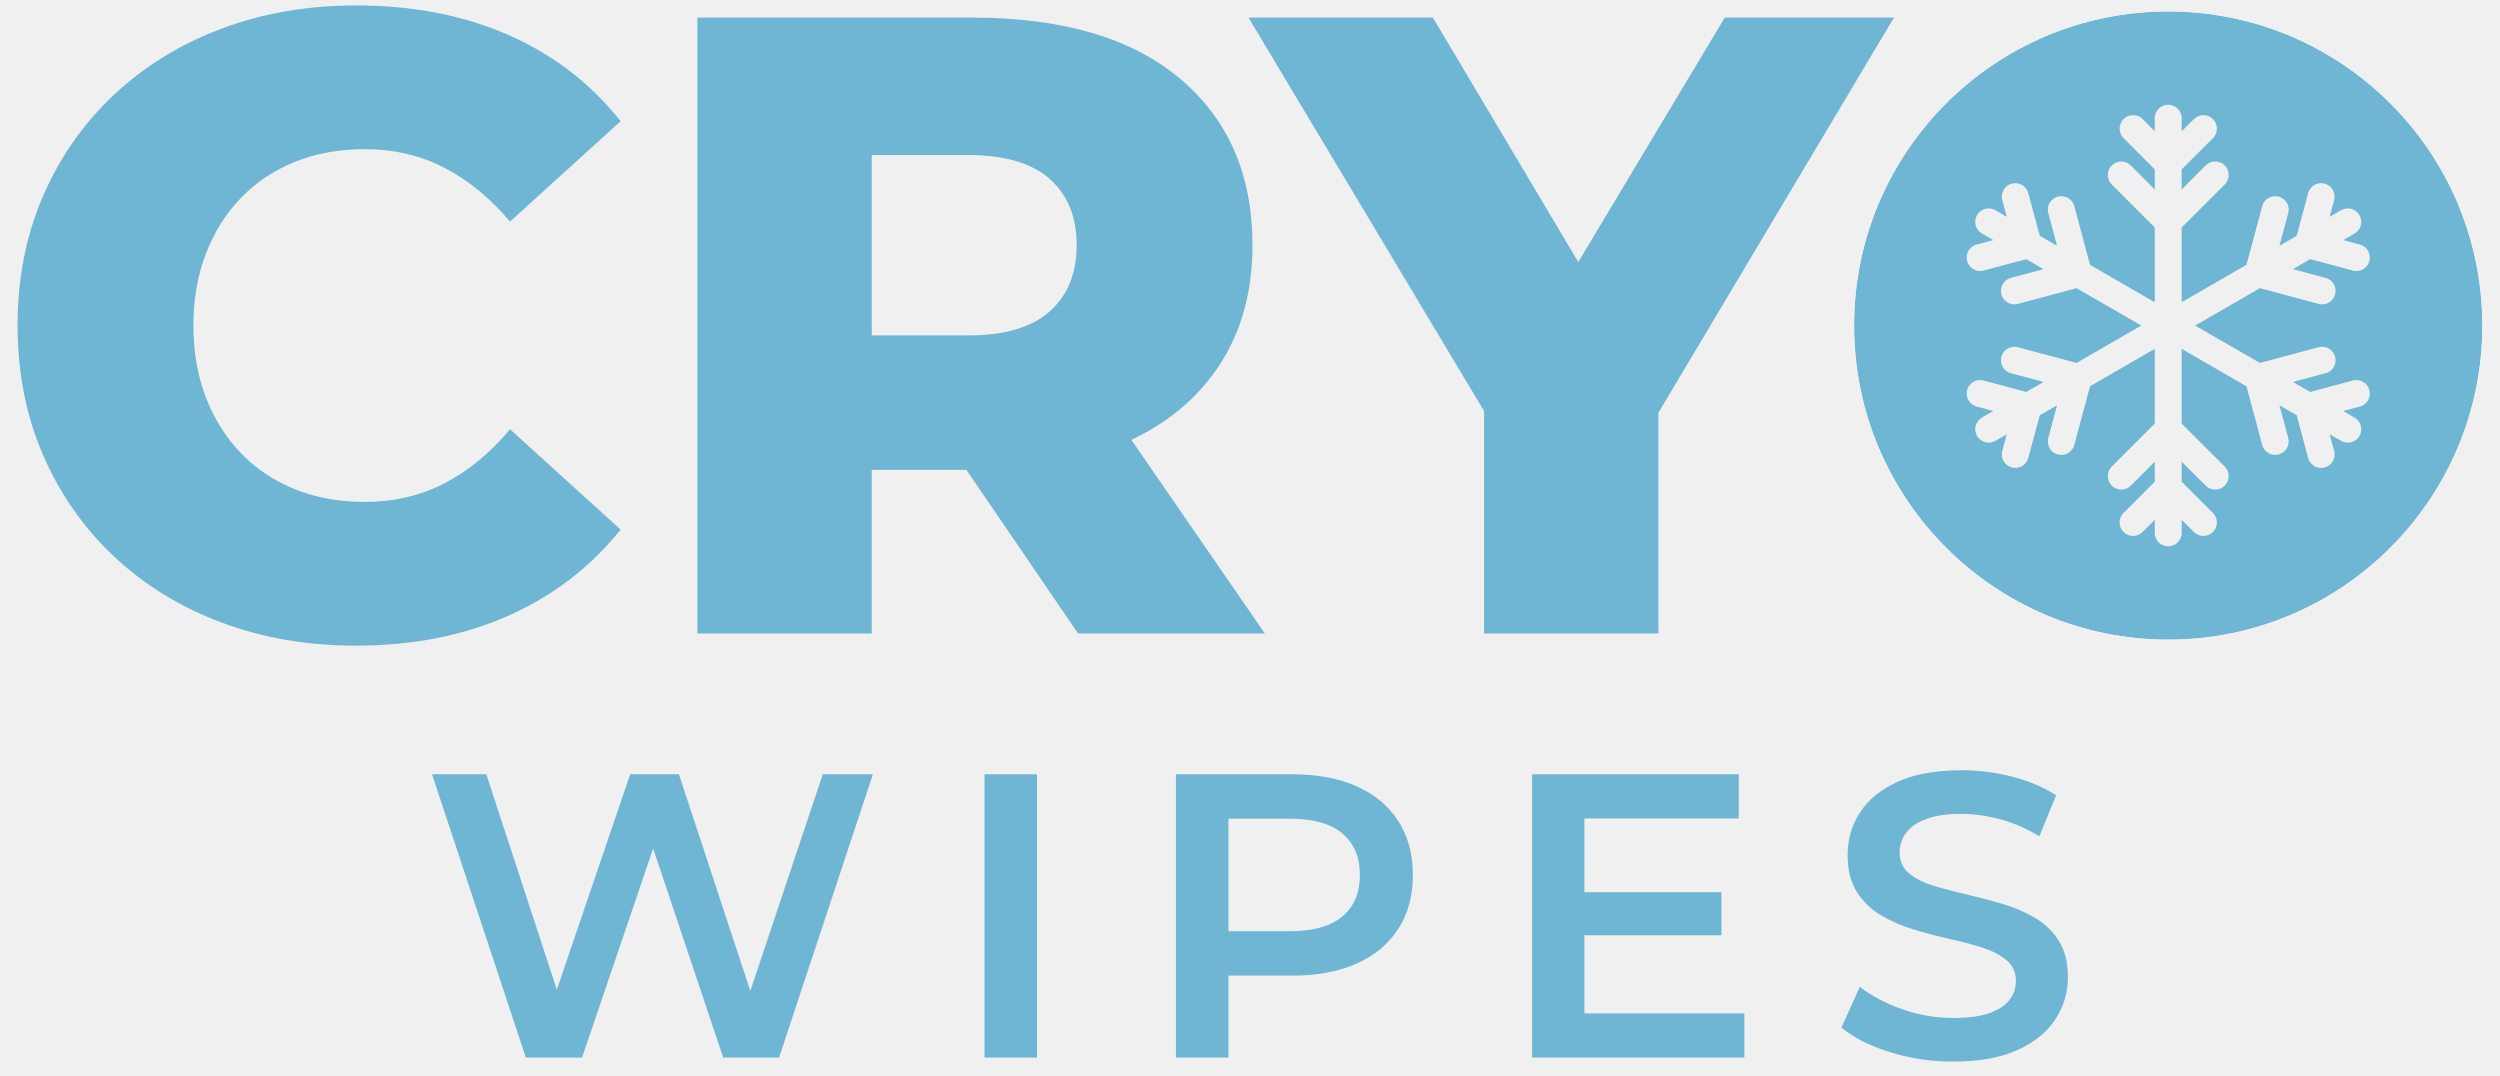
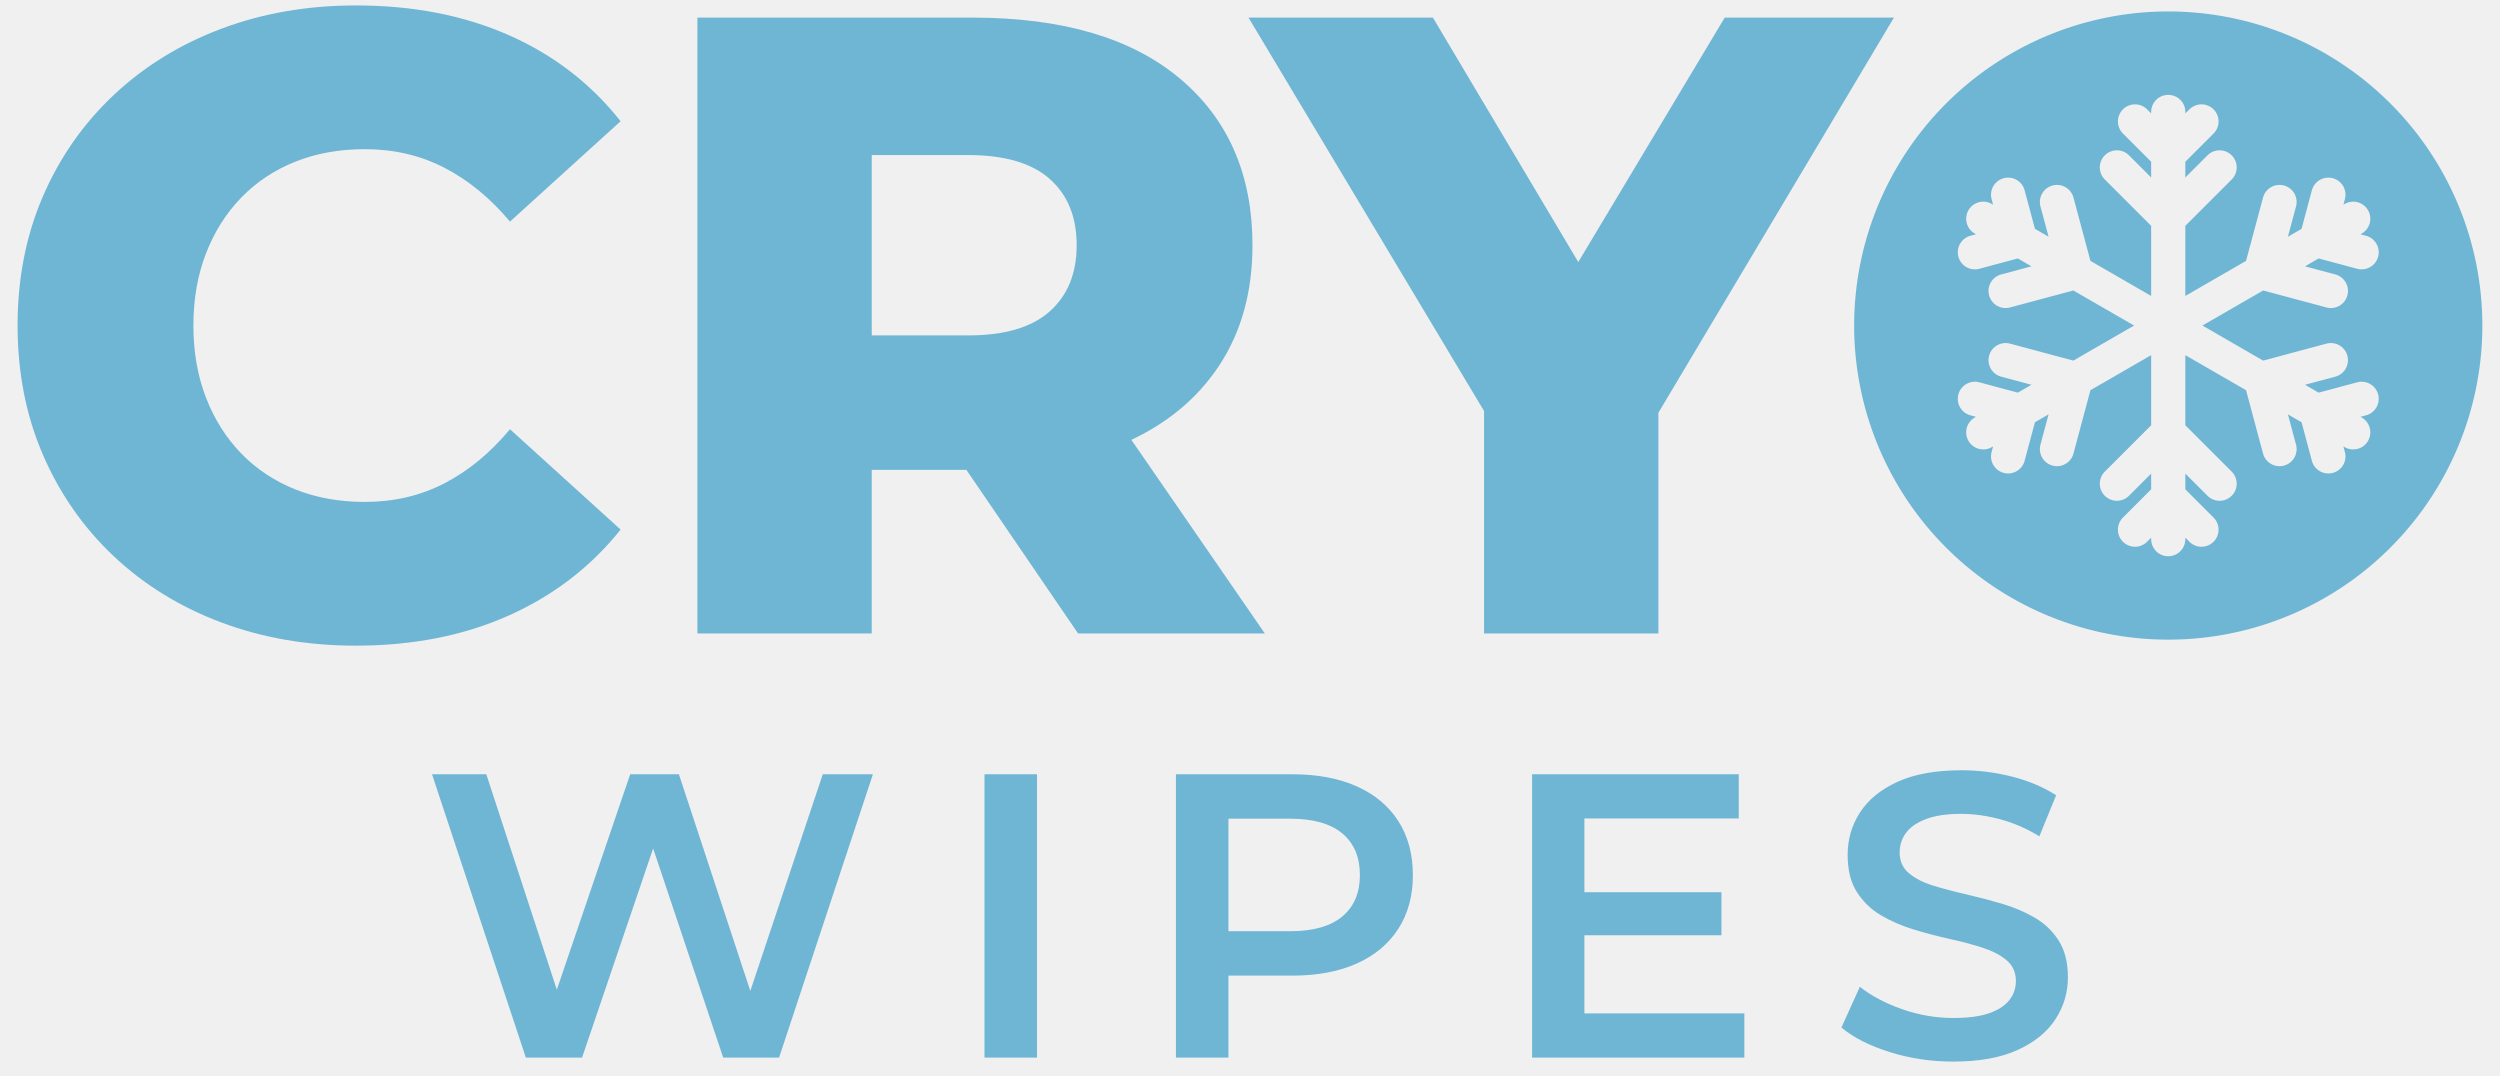
<svg xmlns="http://www.w3.org/2000/svg" viewBox="1.43 -2.00 284.14 122.20" role="img" aria-label="Cryo Wipes">
-   <defs>
-     <mask id="cryo-flake" maskUnits="userSpaceOnUse" x="211.16" y="-1.70" width="73.40" height="73.40">
-       <circle cx="247.86" cy="35.00" r="35.70" fill="#fff" />
-       <path d="M247.86 35.00L247.86 11.44M247.86 23.22L253.20 17.89M247.86 23.22L242.53 17.89M247.86 16.62L251.86 12.62M247.86 16.62L243.87 12.62M247.86 35.00L227.46 23.22M237.66 29.11L235.71 21.83M237.66 29.11L230.38 31.06M231.95 25.81L230.48 20.35M231.95 25.81L226.49 27.27M247.86 35.00L227.46 46.78M237.66 40.89L230.38 38.94M237.66 40.89L235.71 48.17M231.95 44.19L226.49 42.73M231.95 44.19L230.48 49.65M247.86 35.00L247.86 58.56M247.86 46.78L242.53 52.11M247.86 46.78L253.20 52.11M247.86 53.38L243.87 57.38M247.86 53.38L251.86 57.38M247.86 35.00L268.27 46.78M258.07 40.89L260.02 48.17M258.07 40.89L265.35 38.94M263.78 44.19L265.24 49.65M263.78 44.19L269.24 42.73M247.86 35.00L268.27 23.22M258.07 29.11L265.35 31.06M258.07 29.11L260.02 21.83M263.78 25.81L269.24 27.27M263.78 25.81L265.24 20.35" stroke="#000" stroke-width="3.06" stroke-linecap="round" fill="none" />
-       <circle cx="247.86" cy="35.00" r="2.76" fill="#000" />
-     </mask>
-   </defs>
  <g fill="#6fb6d5">
    <path d="M41.869 71.383Q33.593 71.383 26.552 68.733Q19.51 66.083 14.338 61.198Q9.165 56.314 6.297 49.66Q3.428 43.007 3.428 35.0Q3.428 26.993 6.297 20.34Q9.165 13.686 14.353 8.802Q19.541 3.917 26.583 1.267Q33.624 -1.383 41.9 -1.383Q51.579 -1.383 59.235 1.984Q66.89 5.352 71.966 11.779L59.393 23.186Q56.045 19.193 51.953 17.074Q47.862 14.955 42.883 14.955Q38.562 14.955 35.004 16.373Q31.445 17.79 28.861 20.447Q26.276 23.104 24.843 26.804Q23.411 30.503 23.411 35.0Q23.411 39.497 24.843 43.196Q26.276 46.896 28.861 49.553Q31.445 52.21 35.004 53.627Q38.562 55.045 42.883 55.045Q47.862 55.045 51.953 52.926Q56.045 50.807 59.393 46.783L71.966 58.19Q66.89 64.548 59.235 67.966Q51.579 71.383 41.869 71.383ZM80.695 70.0V0.0H111.937Q127.292 0.0 135.537 6.929Q143.782 13.859 143.782 25.872Q143.782 33.817 139.99 39.559Q136.199 45.3 129.22 48.354Q122.24 51.407 112.626 51.407H91.685L100.509 43.072V70.0ZM123.961 70.0 106.574 44.531H127.633L145.189 70.0ZM100.509 45.238 91.685 36.121H111.468Q117.671 36.121 120.735 33.393Q123.799 30.665 123.799 25.872Q123.799 21.048 120.735 18.336Q117.671 15.624 111.468 15.624H91.685L100.509 6.476ZM170.102 70.0V40.386L174.633 52.283L143.329 0.0H164.288L186.843 37.927H174.733L197.457 0.0H216.688L185.523 52.283L189.916 40.386V70.0Z" />
-     <circle cx="247.86" cy="35.00" r="35.70" mask="url(#cryo-flake)" />
+     <path fill-rule="evenodd" d="M283.559 34.416L283.545 33.832L283.521 33.248L283.487 32.665L283.445 32.083L283.392 31.501L283.330 30.920L283.259 30.340L283.178 29.762L283.087 29.185L282.987 28.609L282.878 28.035L282.759 27.463L282.631 26.893L282.494 26.326L282.347 25.760L282.192 25.197L282.027 24.637L281.853 24.079L281.669 23.525L281.477 22.973L281.276 22.425L281.066 21.880L280.846 21.338L280.618 20.800L280.382 20.266L280.136 19.736L279.882 19.210L279.620 18.689L279.349 18.171L279.069 17.658L278.781 17.150L278.485 16.647L278.180 16.148L277.868 15.654L277.547 15.166L277.219 14.683L276.883 14.206L276.538 13.734L276.187 13.267L275.827 12.807L275.460 12.352L275.086 11.904L274.705 11.461L274.316 11.025L273.920 10.596L273.517 10.173L273.108 9.756L272.691 9.347L272.268 8.944L271.839 8.548L271.403 8.159L270.960 7.778L270.512 7.404L270.057 7.037L269.597 6.677L269.130 6.325L268.658 5.981L268.181 5.645L267.698 5.317L267.209 4.996L266.716 4.683L266.217 4.379L265.714 4.083L265.206 3.795L264.693 3.515L264.175 3.244L263.654 2.982L263.128 2.728L262.598 2.482L262.064 2.245L261.526 2.018L260.984 1.798L260.439 1.588L259.891 1.387L259.339 1.195L258.785 1.011L258.227 0.837L257.667 0.672L257.104 0.516L256.538 0.370L255.971 0.233L255.401 0.105L254.829 -0.014L254.255 -0.123L253.679 -0.223L253.102 -0.314L252.524 -0.395L251.944 -0.466L251.363 -0.528L250.781 -0.581L250.199 -0.624L249.616 -0.657L249.032 -0.681L248.448 -0.695L247.864 -0.700L247.280 -0.695L246.696 -0.681L246.112 -0.657L245.529 -0.624L244.946 -0.581L244.365 -0.528L243.784 -0.466L243.204 -0.395L242.626 -0.314L242.049 -0.223L241.473 -0.123L240.899 -0.014L240.327 0.105L239.757 0.233L239.190 0.370L238.624 0.516L238.061 0.672L237.501 0.837L236.943 1.011L236.389 1.195L235.837 1.387L235.289 1.588L234.744 1.798L234.202 2.018L233.664 2.245L233.130 2.482L232.600 2.728L232.074 2.982L231.552 3.244L231.035 3.515L230.522 3.795L230.014 4.083L229.510 4.379L229.012 4.683L228.518 4.996L228.030 5.317L227.547 5.645L227.069 5.981L226.597 6.325L226.131 6.677L225.671 7.037L225.216 7.404L224.768 7.778L224.325 8.159L223.889 8.548L223.460 8.944L223.037 9.347L222.620 9.756L222.211 10.173L221.808 10.596L221.412 11.025L221.023 11.461L220.642 11.904L220.267 12.352L219.901 12.807L219.541 13.267L219.189 13.734L218.845 14.206L218.509 14.683L218.180 15.166L217.860 15.654L217.547 16.148L217.243 16.647L216.947 17.150L216.659 17.658L216.379 18.171L216.108 18.689L215.846 19.210L215.592 19.736L215.346 20.266L215.109 20.800L214.881 21.338L214.662 21.880L214.452 22.425L214.251 22.973L214.059 23.525L213.875 24.079L213.701 24.637L213.536 25.197L213.380 25.760L213.234 26.326L213.097 26.893L212.969 27.463L212.850 28.035L212.741 28.609L212.641 29.185L212.550 29.762L212.469 30.340L212.398 30.920L212.336 31.501L212.283 32.083L212.240 32.665L212.207 33.248L212.183 33.832L212.169 34.416L212.164 35.000L212.169 35.584L212.183 36.168L212.207 36.752L212.240 37.335L212.283 37.917L212.336 38.499L212.398 39.080L212.469 39.660L212.550 40.238L212.641 40.815L212.741 41.391L212.850 41.965L212.969 42.537L213.097 43.107L213.234 43.674L213.380 44.240L213.536 44.803L213.701 45.363L213.875 45.921L214.059 46.475L214.251 47.027L214.452 47.575L214.662 48.120L214.881 48.662L215.109 49.200L215.346 49.734L215.592 50.264L215.846 50.790L216.108 51.311L216.379 51.829L216.659 52.342L216.947 52.850L217.243 53.353L217.547 53.852L217.860 54.346L218.180 54.834L218.509 55.317L218.845 55.794L219.189 56.266L219.541 56.733L219.901 57.193L220.267 57.648L220.642 58.096L221.023 58.539L221.412 58.975L221.808 59.404L222.211 59.827L222.620 60.244L223.037 60.653L223.460 61.056L223.889 61.452L224.325 61.841L224.768 62.222L225.216 62.596L225.671 62.963L226.131 63.323L226.597 63.675L227.069 64.019L227.547 64.355L228.030 64.683L228.518 65.004L229.012 65.317L229.510 65.621L230.014 65.917L230.522 66.205L231.035 66.485L231.552 66.756L232.074 67.018L232.600 67.272L233.130 67.518L233.664 67.755L234.202 67.982L234.744 68.202L235.289 68.412L235.837 68.613L236.389 68.805L236.943 68.989L237.501 69.163L238.061 69.328L238.624 69.484L239.190 69.630L239.757 69.767L240.327 69.895L240.899 70.014L241.473 70.123L242.049 70.223L242.626 70.314L243.204 70.395L243.784 70.466L244.365 70.528L244.946 70.581L245.529 70.624L246.112 70.657L246.696 70.681L247.280 70.695L247.864 70.700L248.448 70.695L249.032 70.681L249.616 70.657L250.199 70.624L250.781 70.581L251.363 70.528L251.944 70.466L252.524 70.395L253.102 70.314L253.679 70.223L254.255 70.123L254.829 70.014L255.401 69.895L255.971 69.767L256.538 69.630L257.104 69.484L257.667 69.328L258.227 69.163L258.785 68.989L259.339 68.805L259.891 68.613L260.439 68.412L260.984 68.202L261.526 67.982L262.064 67.755L262.598 67.518L263.128 67.272L263.654 67.018L264.175 66.756L264.693 66.485L265.206 66.205L265.714 65.917L266.217 65.621L266.716 65.317L267.209 65.004L267.698 64.683L268.181 64.355L268.658 64.019L269.130 63.675L269.597 63.323L270.057 62.963L270.512 62.596L270.960 62.222L271.403 61.841L271.839 61.452L272.268 61.056L272.691 60.653L273.108 60.244L273.517 59.827L273.920 59.404L274.316 58.975L274.705 58.539L275.086 58.096L275.460 57.648L275.827 57.193L276.187 56.733L276.538 56.266L276.883 55.794L277.219 55.317L277.547 54.834L277.868 54.346L278.180 53.852L278.485 53.353L278.781 52.850L279.069 52.342L279.349 51.829L279.620 51.311L279.882 50.790L280.136 50.264L280.382 49.734L280.618 49.200L280.846 48.662L281.066 48.120L281.276 47.575L281.477 47.027L281.669 46.475L281.853 45.921L282.027 45.363L282.192 44.803L282.347 44.240L282.494 43.674L282.631 43.107L282.759 42.537L282.878 41.965L282.987 41.391L283.087 40.815L283.178 40.238L283.259 39.660L283.330 39.080L283.392 38.499L283.445 37.917L283.487 37.335L283.521 36.752L283.545 36.168L283.559 35.584L283.564 35.000ZM245.059 10.121L245.166 10.188L245.270 10.262L245.368 10.343L245.461 10.429L245.922 10.891L245.922 10.724L245.926 10.597L245.938 10.471L245.959 10.345L245.988 10.221L246.025 10.100L246.070 9.981L246.122 9.865L246.182 9.753L246.249 9.645L246.323 9.542L246.404 9.443L246.491 9.351L246.583 9.264L246.682 9.183L246.785 9.109L246.893 9.042L247.005 8.982L247.121 8.930L247.240 8.885L247.361 8.848L247.485 8.819L247.610 8.799L247.737 8.786L247.864 8.782L247.991 8.786L248.117 8.799L248.243 8.819L248.367 8.848L248.488 8.885L248.607 8.930L248.723 8.982L248.835 9.042L248.943 9.109L249.046 9.183L249.144 9.264L249.237 9.351L249.324 9.443L249.405 9.542L249.479 9.645L249.546 9.753L249.606 9.865L249.658 9.981L249.703 10.100L249.740 10.221L249.769 10.345L249.789 10.471L249.802 10.597L249.806 10.724L249.806 10.891L250.267 10.429L250.360 10.343L250.458 10.262L250.561 10.188L250.669 10.121L250.781 10.061L250.897 10.008L251.016 9.964L251.138 9.927L251.262 9.898L251.387 9.877L251.513 9.865L251.640 9.861L251.767 9.865L251.894 9.877L252.019 9.898L252.143 9.927L252.265 9.964L252.384 10.008L252.499 10.061L252.611 10.121L252.719 10.188L252.823 10.262L252.921 10.343L253.014 10.429L253.101 10.522L253.181 10.620L253.255 10.724L253.322 10.832L253.382 10.944L253.435 11.060L253.479 11.178L253.516 11.300L253.545 11.424L253.566 11.549L253.578 11.676L253.582 11.803L253.578 11.930L253.566 12.056L253.545 12.182L253.516 12.305L253.479 12.427L253.435 12.546L253.382 12.662L253.322 12.774L253.255 12.882L253.181 12.985L253.101 13.083L253.014 13.176L249.806 16.384L249.806 18.173L252.327 15.652L252.420 15.566L252.518 15.485L252.621 15.411L252.729 15.344L252.841 15.284L252.957 15.231L253.076 15.187L253.198 15.150L253.321 15.121L253.447 15.100L253.573 15.088L253.700 15.084L253.827 15.088L253.954 15.100L254.079 15.121L254.203 15.150L254.325 15.187L254.443 15.231L254.559 15.284L254.671 15.344L254.779 15.411L254.883 15.485L254.981 15.566L255.074 15.652L255.160 15.745L255.241 15.843L255.315 15.947L255.382 16.055L255.442 16.167L255.495 16.282L255.539 16.401L255.576 16.523L255.605 16.647L255.626 16.772L255.638 16.899L255.642 17.026L255.638 17.153L255.626 17.279L255.605 17.405L255.576 17.528L255.539 17.650L255.495 17.769L255.442 17.885L255.382 17.997L255.315 18.105L255.241 18.208L255.160 18.306L255.074 18.399L249.806 23.666L249.806 31.636L256.708 27.651L258.636 20.456L258.673 20.334L258.718 20.215L258.770 20.099L258.830 19.987L258.897 19.879L258.971 19.776L259.052 19.678L259.139 19.585L259.231 19.498L259.330 19.418L259.433 19.344L259.541 19.277L259.653 19.217L259.769 19.164L259.888 19.119L260.009 19.082L260.133 19.054L260.258 19.033L260.385 19.020L260.512 19.016L260.639 19.020L260.765 19.033L260.891 19.054L261.015 19.082L261.136 19.119L261.255 19.164L261.371 19.217L261.483 19.277L261.591 19.344L261.694 19.418L261.792 19.498L261.885 19.585L261.972 19.678L262.053 19.776L262.127 19.879L262.194 19.987L262.254 20.099L262.306 20.215L262.351 20.334L262.388 20.456L262.417 20.580L262.437 20.705L262.450 20.831L262.454 20.958L262.450 21.085L262.437 21.212L262.417 21.337L262.388 21.461L261.465 24.905L263.015 24.010L264.189 19.628L264.226 19.507L264.271 19.388L264.323 19.272L264.383 19.160L264.450 19.052L264.524 18.949L264.605 18.850L264.692 18.758L264.785 18.671L264.883 18.590L264.986 18.516L265.094 18.449L265.206 18.389L265.322 18.337L265.441 18.292L265.562 18.255L265.686 18.226L265.812 18.205L265.938 18.193L266.065 18.189L266.192 18.193L266.319 18.205L266.444 18.226L266.568 18.255L266.689 18.292L266.808 18.337L266.924 18.389L267.036 18.449L267.144 18.516L267.247 18.590L267.346 18.671L267.438 18.758L267.525 18.850L267.606 18.949L267.680 19.052L267.747 19.160L267.807 19.272L267.859 19.388L267.904 19.507L267.941 19.628L267.970 19.752L267.991 19.877L268.003 20.004L268.007 20.131L268.003 20.258L267.991 20.384L267.970 20.510L267.941 20.634L267.772 21.263L267.917 21.180L268.029 21.120L268.144 21.068L268.263 21.023L268.385 20.986L268.509 20.957L268.634 20.937L268.761 20.924L268.888 20.920L269.015 20.924L269.141 20.937L269.266 20.957L269.390 20.986L269.512 21.023L269.631 21.068L269.747 21.120L269.859 21.180L269.967 21.247L270.070 21.321L270.168 21.402L270.261 21.489L270.348 21.581L270.428 21.680L270.502 21.783L270.569 21.891L270.629 22.003L270.682 22.119L270.727 22.238L270.763 22.359L270.792 22.483L270.813 22.609L270.825 22.735L270.830 22.862L270.825 22.989L270.813 23.115L270.792 23.241L270.763 23.365L270.727 23.486L270.682 23.605L270.629 23.721L270.569 23.833L270.502 23.941L270.428 24.044L270.348 24.143L270.261 24.235L270.168 24.322L270.070 24.403L269.967 24.477L269.859 24.544L269.714 24.627L270.344 24.796L270.466 24.833L270.585 24.878L270.701 24.930L270.813 24.990L270.921 25.057L271.024 25.131L271.122 25.212L271.215 25.299L271.302 25.391L271.382 25.490L271.456 25.593L271.523 25.701L271.583 25.813L271.636 25.929L271.681 26.048L271.717 26.169L271.746 26.293L271.767 26.418L271.779 26.545L271.784 26.672L271.779 26.799L271.767 26.925L271.746 27.051L271.717 27.175L271.681 27.296L271.636 27.415L271.583 27.531L271.523 27.643L271.456 27.751L271.382 27.854L271.302 27.952L271.215 28.045L271.122 28.132L271.024 28.213L270.921 28.287L270.813 28.354L270.701 28.414L270.585 28.466L270.466 28.511L270.344 28.548L270.220 28.577L270.095 28.597L269.969 28.610L269.842 28.614L269.715 28.610L269.588 28.597L269.463 28.577L269.339 28.548L264.957 27.374L263.407 28.269L266.851 29.191L266.973 29.228L267.092 29.273L267.207 29.325L267.319 29.385L267.427 29.452L267.531 29.526L267.629 29.607L267.722 29.694L267.808 29.787L267.889 29.885L267.963 29.988L268.030 30.096L268.090 30.208L268.143 30.324L268.187 30.443L268.224 30.565L268.253 30.688L268.274 30.814L268.286 30.940L268.290 31.067L268.286 31.194L268.274 31.321L268.253 31.446L268.224 31.570L268.187 31.692L268.143 31.810L268.090 31.926L268.030 32.038L267.963 32.146L267.889 32.250L267.808 32.348L267.722 32.441L267.629 32.527L267.531 32.608L267.427 32.682L267.319 32.749L267.207 32.809L267.092 32.861L266.973 32.906L266.851 32.943L266.727 32.972L266.602 32.993L266.475 33.005L266.348 33.009L266.221 33.005L266.095 32.993L265.969 32.972L265.846 32.943L258.650 31.015L251.748 35.000L258.650 38.985L265.846 37.057L265.969 37.028L266.095 37.007L266.221 36.995L266.348 36.991L266.475 36.995L266.602 37.007L266.727 37.028L266.851 37.057L266.973 37.094L267.092 37.139L267.207 37.191L267.319 37.251L267.427 37.318L267.531 37.392L267.629 37.473L267.722 37.559L267.808 37.652L267.889 37.750L267.963 37.854L268.030 37.962L268.090 38.074L268.143 38.190L268.187 38.308L268.224 38.430L268.253 38.554L268.274 38.679L268.286 38.806L268.290 38.933L268.286 39.060L268.274 39.186L268.253 39.312L268.224 39.435L268.187 39.557L268.143 39.676L268.090 39.792L268.030 39.904L267.963 40.012L267.889 40.115L267.808 40.213L267.722 40.306L267.629 40.393L267.531 40.474L267.427 40.548L267.319 40.615L267.207 40.675L267.092 40.727L266.973 40.772L266.851 40.809L263.407 41.731L264.957 42.626L269.339 41.452L269.463 41.423L269.588 41.403L269.715 41.390L269.842 41.386L269.969 41.390L270.095 41.403L270.220 41.423L270.344 41.452L270.466 41.489L270.585 41.534L270.701 41.586L270.813 41.646L270.921 41.713L271.024 41.787L271.122 41.868L271.215 41.955L271.302 42.048L271.382 42.146L271.456 42.249L271.523 42.357L271.583 42.469L271.636 42.585L271.681 42.704L271.717 42.825L271.746 42.949L271.767 43.075L271.779 43.201L271.784 43.328L271.779 43.455L271.767 43.582L271.746 43.707L271.717 43.831L271.681 43.952L271.636 44.071L271.583 44.187L271.523 44.299L271.456 44.407L271.382 44.510L271.302 44.609L271.215 44.701L271.122 44.788L271.024 44.869L270.921 44.943L270.813 45.010L270.701 45.070L270.585 45.122L270.466 45.167L270.344 45.204L269.714 45.373L269.859 45.456L269.967 45.523L270.070 45.597L270.168 45.678L270.261 45.765L270.348 45.857L270.428 45.956L270.502 46.059L270.569 46.167L270.629 46.279L270.682 46.395L270.727 46.514L270.763 46.635L270.792 46.759L270.813 46.885L270.825 47.011L270.830 47.138L270.825 47.265L270.813 47.391L270.792 47.517L270.763 47.641L270.727 47.762L270.682 47.881L270.629 47.997L270.569 48.109L270.502 48.217L270.428 48.320L270.348 48.419L270.261 48.511L270.168 48.598L270.070 48.679L269.967 48.753L269.859 48.820L269.747 48.880L269.631 48.932L269.512 48.977L269.390 49.014L269.266 49.043L269.141 49.063L269.015 49.076L268.888 49.080L268.761 49.076L268.634 49.063L268.509 49.043L268.385 49.014L268.263 48.977L268.144 48.932L268.029 48.880L267.917 48.820L267.772 48.737L267.941 49.366L267.970 49.490L267.991 49.616L268.003 49.742L268.007 49.869L268.003 49.996L267.991 50.123L267.970 50.248L267.941 50.372L267.904 50.493L267.859 50.612L267.807 50.728L267.747 50.840L267.680 50.948L267.606 51.051L267.525 51.150L267.438 51.242L267.346 51.329L267.247 51.410L267.144 51.484L267.036 51.551L266.924 51.611L266.808 51.663L266.689 51.708L266.568 51.745L266.444 51.774L266.319 51.795L266.192 51.807L266.065 51.811L265.938 51.807L265.812 51.795L265.686 51.774L265.562 51.745L265.441 51.708L265.322 51.663L265.206 51.611L265.094 51.551L264.986 51.484L264.883 51.410L264.785 51.329L264.692 51.242L264.605 51.150L264.524 51.051L264.450 50.948L264.383 50.840L264.323 50.728L264.271 50.612L264.226 50.493L264.189 50.372L263.015 45.990L261.465 45.095L262.388 48.539L262.417 48.663L262.437 48.788L262.450 48.915L262.454 49.042L262.450 49.169L262.437 49.295L262.417 49.420L262.388 49.544L262.351 49.666L262.306 49.785L262.254 49.901L262.194 50.013L262.127 50.121L262.053 50.224L261.972 50.322L261.885 50.415L261.792 50.502L261.694 50.582L261.591 50.656L261.483 50.723L261.371 50.783L261.255 50.836L261.136 50.881L261.015 50.918L260.891 50.946L260.765 50.967L260.639 50.980L260.512 50.984L260.385 50.980L260.258 50.967L260.133 50.946L260.009 50.918L259.888 50.881L259.769 50.836L259.653 50.783L259.541 50.723L259.433 50.656L259.330 50.582L259.231 50.502L259.139 50.415L259.052 50.322L258.971 50.224L258.897 50.121L258.830 50.013L258.770 49.901L258.718 49.785L258.673 49.666L258.636 49.544L256.708 42.349L249.806 38.364L249.806 46.334L255.074 51.601L255.160 51.694L255.241 51.792L255.315 51.895L255.382 52.003L255.442 52.115L255.495 52.231L255.539 52.350L255.576 52.472L255.605 52.595L255.626 52.721L255.638 52.847L255.642 52.974L255.638 53.101L255.626 53.228L255.605 53.353L255.576 53.477L255.539 53.599L255.495 53.718L255.442 53.833L255.382 53.945L255.315 54.053L255.241 54.157L255.160 54.255L255.074 54.348L254.981 54.434L254.883 54.515L254.779 54.589L254.671 54.656L254.559 54.716L254.443 54.769L254.325 54.813L254.203 54.850L254.079 54.879L253.954 54.900L253.827 54.912L253.700 54.916L253.573 54.912L253.447 54.900L253.321 54.879L253.198 54.850L253.076 54.813L252.957 54.769L252.841 54.716L252.729 54.656L252.621 54.589L252.518 54.515L252.420 54.434L252.327 54.348L249.806 51.827L249.806 53.616L253.014 56.824L253.101 56.917L253.181 57.015L253.255 57.118L253.322 57.226L253.382 57.338L253.435 57.454L253.479 57.573L253.516 57.695L253.545 57.818L253.566 57.944L253.578 58.070L253.582 58.197L253.578 58.324L253.566 58.451L253.545 58.576L253.516 58.700L253.479 58.822L253.435 58.940L253.382 59.056L253.322 59.168L253.255 59.276L253.181 59.380L253.101 59.478L253.014 59.571L252.921 59.657L252.823 59.738L252.719 59.812L252.611 59.879L252.499 59.939L252.384 59.992L252.265 60.036L252.143 60.073L252.019 60.102L251.894 60.123L251.767 60.135L251.640 60.139L251.513 60.135L251.387 60.123L251.262 60.102L251.138 60.073L251.016 60.036L250.897 59.992L250.781 59.939L250.669 59.879L250.561 59.812L250.458 59.738L250.360 59.657L250.267 59.571L249.806 59.109L249.806 59.276L249.802 59.403L249.789 59.529L249.769 59.655L249.740 59.779L249.703 59.900L249.658 60.019L249.606 60.135L249.546 60.247L249.479 60.355L249.405 60.458L249.324 60.557L249.237 60.649L249.144 60.736L249.046 60.817L248.943 60.891L248.835 60.958L248.723 61.018L248.607 61.070L248.488 61.115L248.367 61.152L248.243 61.181L248.117 61.201L247.991 61.214L247.864 61.218L247.737 61.214L247.610 61.201L247.485 61.181L247.361 61.152L247.240 61.115L247.121 61.070L247.005 61.018L246.893 60.958L246.785 60.891L246.682 60.817L246.583 60.736L246.491 60.649L246.404 60.557L246.323 60.458L246.249 60.355L246.182 60.247L246.122 60.135L246.070 60.019L246.025 59.900L245.988 59.779L245.959 59.655L245.938 59.529L245.926 59.403L245.922 59.276L245.922 59.109L245.461 59.571L245.368 59.657L245.270 59.738L245.166 59.812L245.059 59.879L244.946 59.939L244.831 59.992L244.712 60.036L244.590 60.073L244.466 60.102L244.341 60.123L244.214 60.135L244.087 60.139L243.960 60.135L243.834 60.123L243.709 60.102L243.585 60.073L243.463 60.036L243.344 59.992L243.229 59.939L243.116 59.879L243.009 59.812L242.905 59.738L242.807 59.657L242.714 59.571L242.627 59.478L242.547 59.380L242.473 59.276L242.406 59.168L242.346 59.056L242.293 58.940L242.248 58.822L242.212 58.700L242.183 58.576L242.162 58.451L242.150 58.324L242.145 58.197L242.150 58.070L242.162 57.944L242.183 57.818L242.212 57.695L242.248 57.573L242.293 57.454L242.346 57.338L242.406 57.226L242.473 57.118L242.547 57.015L242.627 56.917L242.714 56.824L245.922 53.616L245.922 51.827L243.401 54.348L243.308 54.434L243.210 54.515L243.107 54.589L242.999 54.656L242.887 54.716L242.771 54.769L242.652 54.813L242.530 54.850L242.406 54.879L242.281 54.900L242.155 54.912L242.028 54.916L241.901 54.912L241.774 54.900L241.649 54.879L241.525 54.850L241.403 54.813L241.284 54.769L241.169 54.716L241.057 54.656L240.949 54.589L240.845 54.515L240.747 54.434L240.654 54.348L240.567 54.255L240.487 54.157L240.413 54.053L240.346 53.945L240.286 53.833L240.233 53.718L240.189 53.599L240.152 53.477L240.123 53.353L240.102 53.228L240.090 53.101L240.085 52.974L240.090 52.847L240.102 52.721L240.123 52.595L240.152 52.472L240.189 52.350L240.233 52.231L240.286 52.115L240.346 52.003L240.413 51.895L240.487 51.792L240.567 51.694L240.654 51.601L245.922 46.334L245.922 38.364L239.020 42.349L237.092 49.544L237.055 49.666L237.010 49.785L236.958 49.901L236.898 50.013L236.831 50.121L236.757 50.224L236.676 50.322L236.589 50.415L236.496 50.502L236.398 50.582L236.295 50.656L236.187 50.723L236.075 50.783L235.959 50.836L235.840 50.881L235.719 50.918L235.595 50.946L235.469 50.967L235.343 50.980L235.216 50.984L235.089 50.980L234.962 50.967L234.837 50.946L234.713 50.918L234.592 50.881L234.473 50.836L234.357 50.783L234.245 50.723L234.137 50.656L234.034 50.582L233.935 50.502L233.843 50.415L233.756 50.322L233.675 50.224L233.601 50.121L233.534 50.013L233.474 49.901L233.422 49.785L233.377 49.666L233.340 49.544L233.311 49.420L233.290 49.295L233.278 49.169L233.274 49.042L233.278 48.915L233.290 48.788L233.311 48.663L233.340 48.539L234.263 45.095L232.713 45.990L231.539 50.372L231.502 50.493L231.457 50.612L231.405 50.728L231.345 50.840L231.278 50.948L231.203 51.051L231.123 51.150L231.036 51.242L230.943 51.329L230.845 51.410L230.742 51.484L230.634 51.551L230.522 51.611L230.406 51.663L230.287 51.708L230.165 51.745L230.042 51.774L229.916 51.795L229.790 51.807L229.663 51.811L229.536 51.807L229.409 51.795L229.284 51.774L229.160 51.745L229.038 51.708L228.920 51.663L228.804 51.611L228.692 51.551L228.584 51.484L228.480 51.410L228.382 51.329L228.289 51.242L228.203 51.150L228.122 51.051L228.048 50.948L227.981 50.840L227.921 50.728L227.868 50.612L227.824 50.493L227.787 50.372L227.758 50.248L227.737 50.123L227.725 49.996L227.721 49.869L227.725 49.742L227.737 49.616L227.758 49.490L227.787 49.366L227.956 48.737L227.811 48.820L227.699 48.880L227.583 48.932L227.465 48.977L227.343 49.014L227.219 49.043L227.094 49.063L226.967 49.076L226.840 49.080L226.713 49.076L226.587 49.063L226.461 49.043L226.338 49.014L226.216 48.977L226.097 48.932L225.981 48.880L225.869 48.820L225.761 48.753L225.658 48.679L225.560 48.598L225.467 48.511L225.380 48.419L225.300 48.320L225.226 48.217L225.158 48.109L225.098 47.997L225.046 47.881L225.001 47.762L224.964 47.641L224.936 47.517L224.915 47.391L224.902 47.265L224.898 47.138L224.902 47.011L224.915 46.885L224.936 46.759L224.964 46.635L225.001 46.514L225.046 46.395L225.098 46.279L225.158 46.167L225.226 46.059L225.300 45.956L225.380 45.857L225.467 45.765L225.560 45.678L225.658 45.597L225.761 45.523L225.869 45.456L226.014 45.373L225.384 45.204L225.262 45.167L225.143 45.122L225.027 45.070L224.915 45.010L224.807 44.943L224.704 44.869L224.606 44.788L224.513 44.701L224.426 44.609L224.346 44.510L224.271 44.407L224.204 44.299L224.144 44.187L224.092 44.071L224.047 43.952L224.010 43.831L223.982 43.707L223.961 43.582L223.948 43.455L223.944 43.328L223.948 43.201L223.961 43.075L223.982 42.949L224.010 42.825L224.047 42.704L224.092 42.585L224.144 42.469L224.204 42.357L224.271 42.249L224.346 42.146L224.426 42.048L224.513 41.955L224.606 41.868L224.704 41.787L224.807 41.713L224.915 41.646L225.027 41.586L225.143 41.534L225.262 41.489L225.384 41.452L225.507 41.423L225.633 41.403L225.759 41.390L225.886 41.386L226.013 41.390L226.140 41.403L226.265 41.423L226.389 41.452L230.771 42.626L232.321 41.731L228.877 40.809L228.755 40.772L228.636 40.727L228.521 40.675L228.408 40.615L228.301 40.548L228.197 40.474L228.099 40.393L228.006 40.306L227.919 40.213L227.839 40.115L227.765 40.012L227.698 39.904L227.638 39.792L227.585 39.676L227.540 39.557L227.504 39.435L227.475 39.312L227.454 39.186L227.442 39.060L227.437 38.933L227.442 38.806L227.454 38.679L227.475 38.554L227.504 38.430L227.540 38.308L227.585 38.190L227.638 38.074L227.698 37.962L227.765 37.854L227.839 37.750L227.919 37.652L228.006 37.559L228.099 37.473L228.197 37.392L228.301 37.318L228.408 37.251L228.521 37.191L228.636 37.139L228.755 37.094L228.877 37.057L229.001 37.028L229.126 37.007L229.252 36.995L229.380 36.991L229.507 36.995L229.633 37.007L229.758 37.028L229.882 37.057L237.078 38.985L243.980 35.000L237.078 31.015L229.882 32.943L229.758 32.972L229.633 32.993L229.507 33.005L229.380 33.009L229.252 33.005L229.126 32.993L229.001 32.972L228.877 32.943L228.755 32.906L228.636 32.861L228.521 32.809L228.408 32.749L228.301 32.682L228.197 32.608L228.099 32.527L228.006 32.441L227.919 32.348L227.839 32.250L227.765 32.146L227.698 32.038L227.638 31.926L227.585 31.810L227.540 31.692L227.504 31.570L227.475 31.446L227.454 31.321L227.442 31.194L227.437 31.067L227.442 30.940L227.454 30.814L227.475 30.688L227.504 30.565L227.540 30.443L227.585 30.324L227.638 30.208L227.698 30.096L227.765 29.988L227.839 29.885L227.919 29.787L228.006 29.694L228.099 29.607L228.197 29.526L228.301 29.452L228.408 29.385L228.521 29.325L228.636 29.273L228.755 29.228L228.877 29.191L232.321 28.269L230.771 27.374L226.389 28.548L226.265 28.577L226.140 28.597L226.013 28.610L225.886 28.614L225.759 28.610L225.633 28.597L225.507 28.577L225.384 28.548L225.262 28.511L225.143 28.466L225.027 28.414L224.915 28.354L224.807 28.287L224.704 28.213L224.606 28.132L224.513 28.045L224.426 27.952L224.346 27.854L224.271 27.751L224.204 27.643L224.144 27.531L224.092 27.415L224.047 27.296L224.010 27.175L223.982 27.051L223.961 26.925L223.948 26.799L223.944 26.672L223.948 26.545L223.961 26.418L223.982 26.293L224.010 26.169L224.047 26.048L224.092 25.929L224.144 25.813L224.204 25.701L224.271 25.593L224.346 25.490L224.426 25.391L224.513 25.299L224.606 25.212L224.704 25.131L224.807 25.057L224.915 24.990L225.027 24.930L225.143 24.878L225.262 24.833L225.384 24.796L226.014 24.627L225.869 24.544L225.761 24.477L225.658 24.403L225.560 24.322L225.467 24.235L225.380 24.143L225.300 24.044L225.226 23.941L225.158 23.833L225.098 23.721L225.046 23.605L225.001 23.486L224.964 23.365L224.936 23.241L224.915 23.115L224.902 22.989L224.898 22.862L224.902 22.735L224.915 22.609L224.936 22.483L224.964 22.359L225.001 22.238L225.046 22.119L225.098 22.003L225.158 21.891L225.226 21.783L225.300 21.680L225.380 21.581L225.467 21.489L225.560 21.402L225.658 21.321L225.761 21.247L225.869 21.180L225.981 21.120L226.097 21.068L226.216 21.023L226.338 20.986L226.461 20.957L226.587 20.937L226.713 20.924L226.840 20.920L226.967 20.924L227.094 20.937L227.219 20.957L227.343 20.986L227.465 21.023L227.583 21.068L227.699 21.120L227.811 21.180L227.956 21.263L227.787 20.634L227.758 20.510L227.737 20.384L227.725 20.258L227.721 20.131L227.725 20.004L227.737 19.877L227.758 19.752L227.787 19.628L227.824 19.507L227.868 19.388L227.921 19.272L227.981 19.160L228.048 19.052L228.122 18.949L228.203 18.850L228.289 18.758L228.382 18.671L228.480 18.590L228.584 18.516L228.692 18.449L228.804 18.389L228.920 18.337L229.038 18.292L229.160 18.255L229.284 18.226L229.409 18.205L229.536 18.193L229.663 18.189L229.790 18.193L229.916 18.205L230.042 18.226L230.165 18.255L230.287 18.292L230.406 18.337L230.522 18.389L230.634 18.449L230.742 18.516L230.845 18.590L230.943 18.671L231.036 18.758L231.123 18.850L231.203 18.949L231.278 19.052L231.345 19.160L231.405 19.272L231.457 19.388L231.502 19.507L231.539 19.628L232.713 24.010L234.263 24.905L233.340 21.461L233.311 21.337L233.290 21.212L233.278 21.085L233.274 20.958L233.278 20.831L233.290 20.705L233.311 20.580L233.340 20.456L233.377 20.334L233.422 20.215L233.474 20.099L233.534 19.987L233.601 19.879L233.675 19.776L233.756 19.678L233.843 19.585L233.935 19.498L234.034 19.418L234.137 19.344L234.245 19.277L234.357 19.217L234.473 19.164L234.592 19.119L234.713 19.082L234.837 19.054L234.962 19.033L235.089 19.020L235.216 19.016L235.343 19.020L235.469 19.033L235.595 19.054L235.719 19.082L235.840 19.119L235.959 19.164L236.075 19.217L236.187 19.277L236.295 19.344L236.398 19.418L236.496 19.498L236.589 19.585L236.676 19.678L236.757 19.776L236.831 19.879L236.898 19.987L236.958 20.099L237.010 20.215L237.055 20.334L237.092 20.456L239.020 27.651L245.922 31.636L245.922 23.666L240.654 18.399L240.567 18.306L240.487 18.208L240.413 18.105L240.346 17.997L240.286 17.885L240.233 17.769L240.189 17.650L240.152 17.528L240.123 17.405L240.102 17.279L240.090 17.153L240.085 17.026L240.090 16.899L240.102 16.772L240.123 16.647L240.152 16.523L240.189 16.401L240.233 16.282L240.286 16.167L240.346 16.055L240.413 15.947L240.487 15.843L240.567 15.745L240.654 15.652L240.747 15.566L240.845 15.485L240.949 15.411L241.057 15.344L241.169 15.284L241.284 15.231L241.403 15.187L241.525 15.150L241.649 15.121L241.774 15.100L241.901 15.088L242.028 15.084L242.155 15.088L242.281 15.100L242.406 15.121L242.530 15.150L242.652 15.187L242.771 15.231L242.887 15.284L242.999 15.344L243.107 15.411L243.210 15.485L243.308 15.566L243.401 15.652L245.922 18.173L245.922 16.384L242.714 13.176L242.627 13.083L242.547 12.985L242.473 12.882L242.406 12.774L242.346 12.662L242.293 12.546L242.248 12.427L242.212 12.305L242.183 12.182L242.162 12.056L242.150 11.930L242.145 11.803L242.150 11.676L242.162 11.549L242.183 11.424L242.212 11.300L242.248 11.178L242.293 11.060L242.346 10.944L242.406 10.832L242.473 10.724L242.547 10.620L242.627 10.522L242.714 10.429L242.807 10.343L242.905 10.262L243.009 10.188L243.116 10.121L243.229 10.061L243.344 10.008L243.463 9.964L243.585 9.927L243.709 9.898L243.834 9.877L243.960 9.865L244.087 9.861L244.214 9.865L244.341 9.877L244.466 9.898L244.590 9.927L244.712 9.964L244.831 10.008L244.946 10.061Z" />
    <path d="M61.195 118.2 50.531 86.0H56.702L66.23 115.108H63.141L73.054 86.0H78.591L88.186 115.108H85.208L94.943 86.0H100.641L89.977 118.2H83.625L74.827 91.931H76.513L67.586 118.2ZM113.322 118.2V86.0H119.292V118.2ZM135.08 118.2V86.0H148.299Q152.567 86.0 155.635 87.372Q158.704 88.744 160.358 91.321Q162.012 93.897 162.012 97.463Q162.012 100.989 160.358 103.563Q158.704 106.136 155.635 107.511Q152.567 108.886 148.299 108.886H138.382L141.05 106.123V118.2ZM141.05 106.758 138.382 103.838H148.05Q151.986 103.838 153.988 102.166Q155.99 100.493 155.99 97.463Q155.99 94.393 153.988 92.721Q151.986 91.048 148.05 91.048H138.382L141.05 88.128ZM175.56 118.2V86.0H199.05V91.024H181.506V113.176H199.688V118.2ZM181.05 104.298V99.402H197.084V104.298ZM223.427 118.656Q219.66 118.656 216.208 117.575Q212.756 116.495 210.719 114.783L212.813 110.155Q214.753 111.689 217.602 112.695Q220.451 113.7 223.439 113.7Q225.964 113.7 227.522 113.152Q229.08 112.605 229.815 111.653Q230.549 110.702 230.549 109.509Q230.549 108.034 229.503 107.148Q228.457 106.261 226.77 105.716Q225.082 105.17 223.036 104.719Q220.99 104.268 218.941 103.644Q216.892 103.02 215.205 102.022Q213.517 101.025 212.471 99.38Q211.425 97.735 211.425 95.159Q211.425 92.529 212.824 90.349Q214.223 88.168 217.097 86.856Q219.971 85.544 224.379 85.544Q227.284 85.544 230.138 86.274Q232.991 87.004 235.121 88.39L233.217 93.052Q231.065 91.736 228.774 91.118Q226.483 90.5 224.327 90.5Q221.882 90.5 220.321 91.096Q218.76 91.693 218.048 92.674Q217.337 93.654 217.337 94.887Q217.337 96.356 218.383 97.239Q219.429 98.123 221.116 98.645Q222.803 99.168 224.853 99.636Q226.902 100.104 228.948 100.708Q230.994 101.312 232.681 102.29Q234.369 103.267 235.415 104.909Q236.461 106.551 236.461 109.081Q236.461 111.665 235.042 113.845Q233.623 116.026 230.732 117.341Q227.84 118.656 223.427 118.656Z" />
  </g>
</svg>
